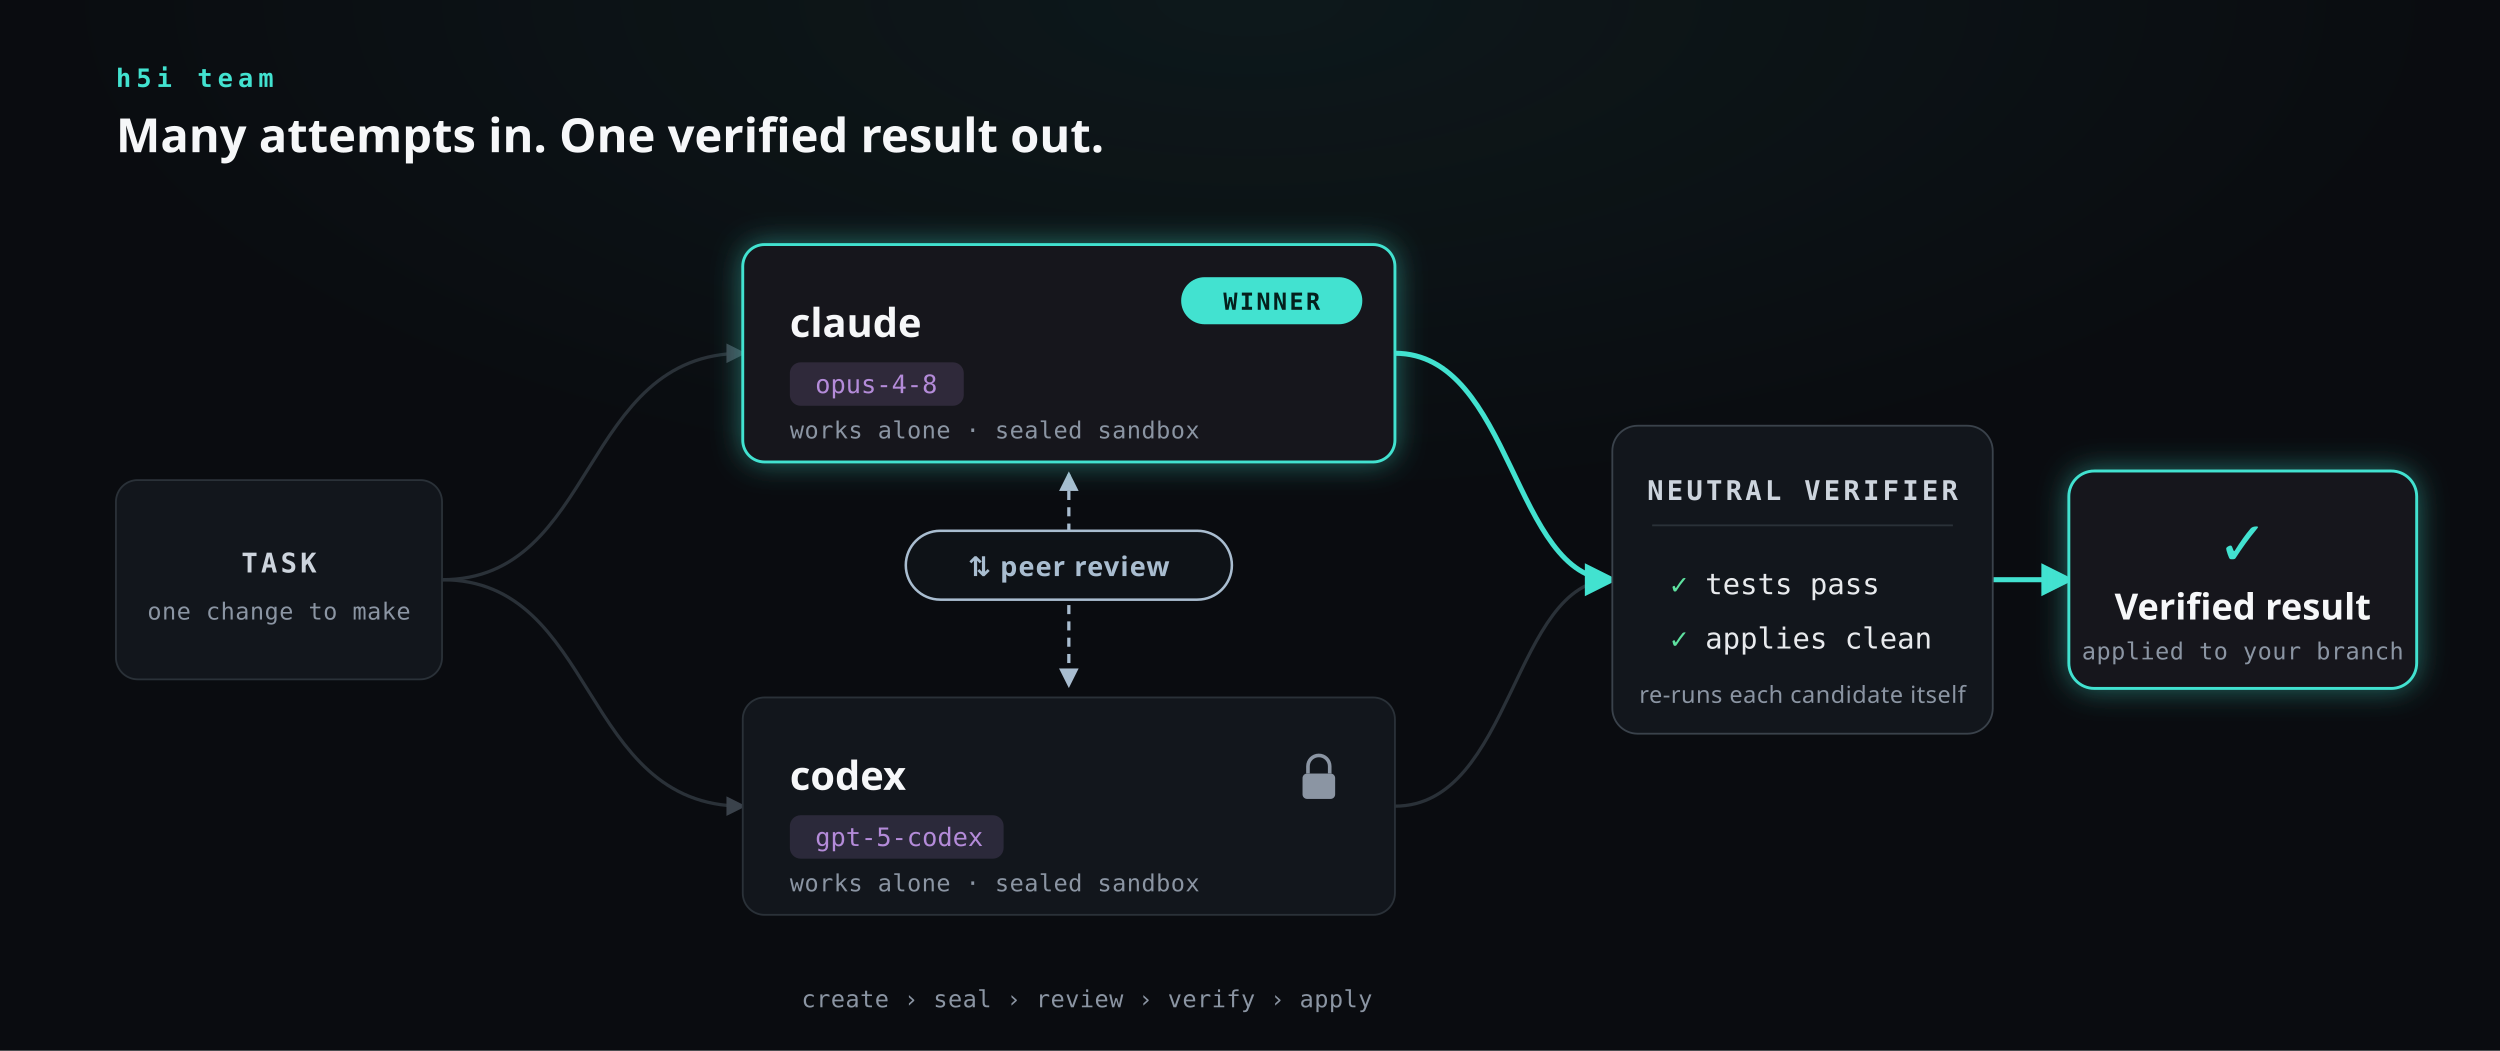
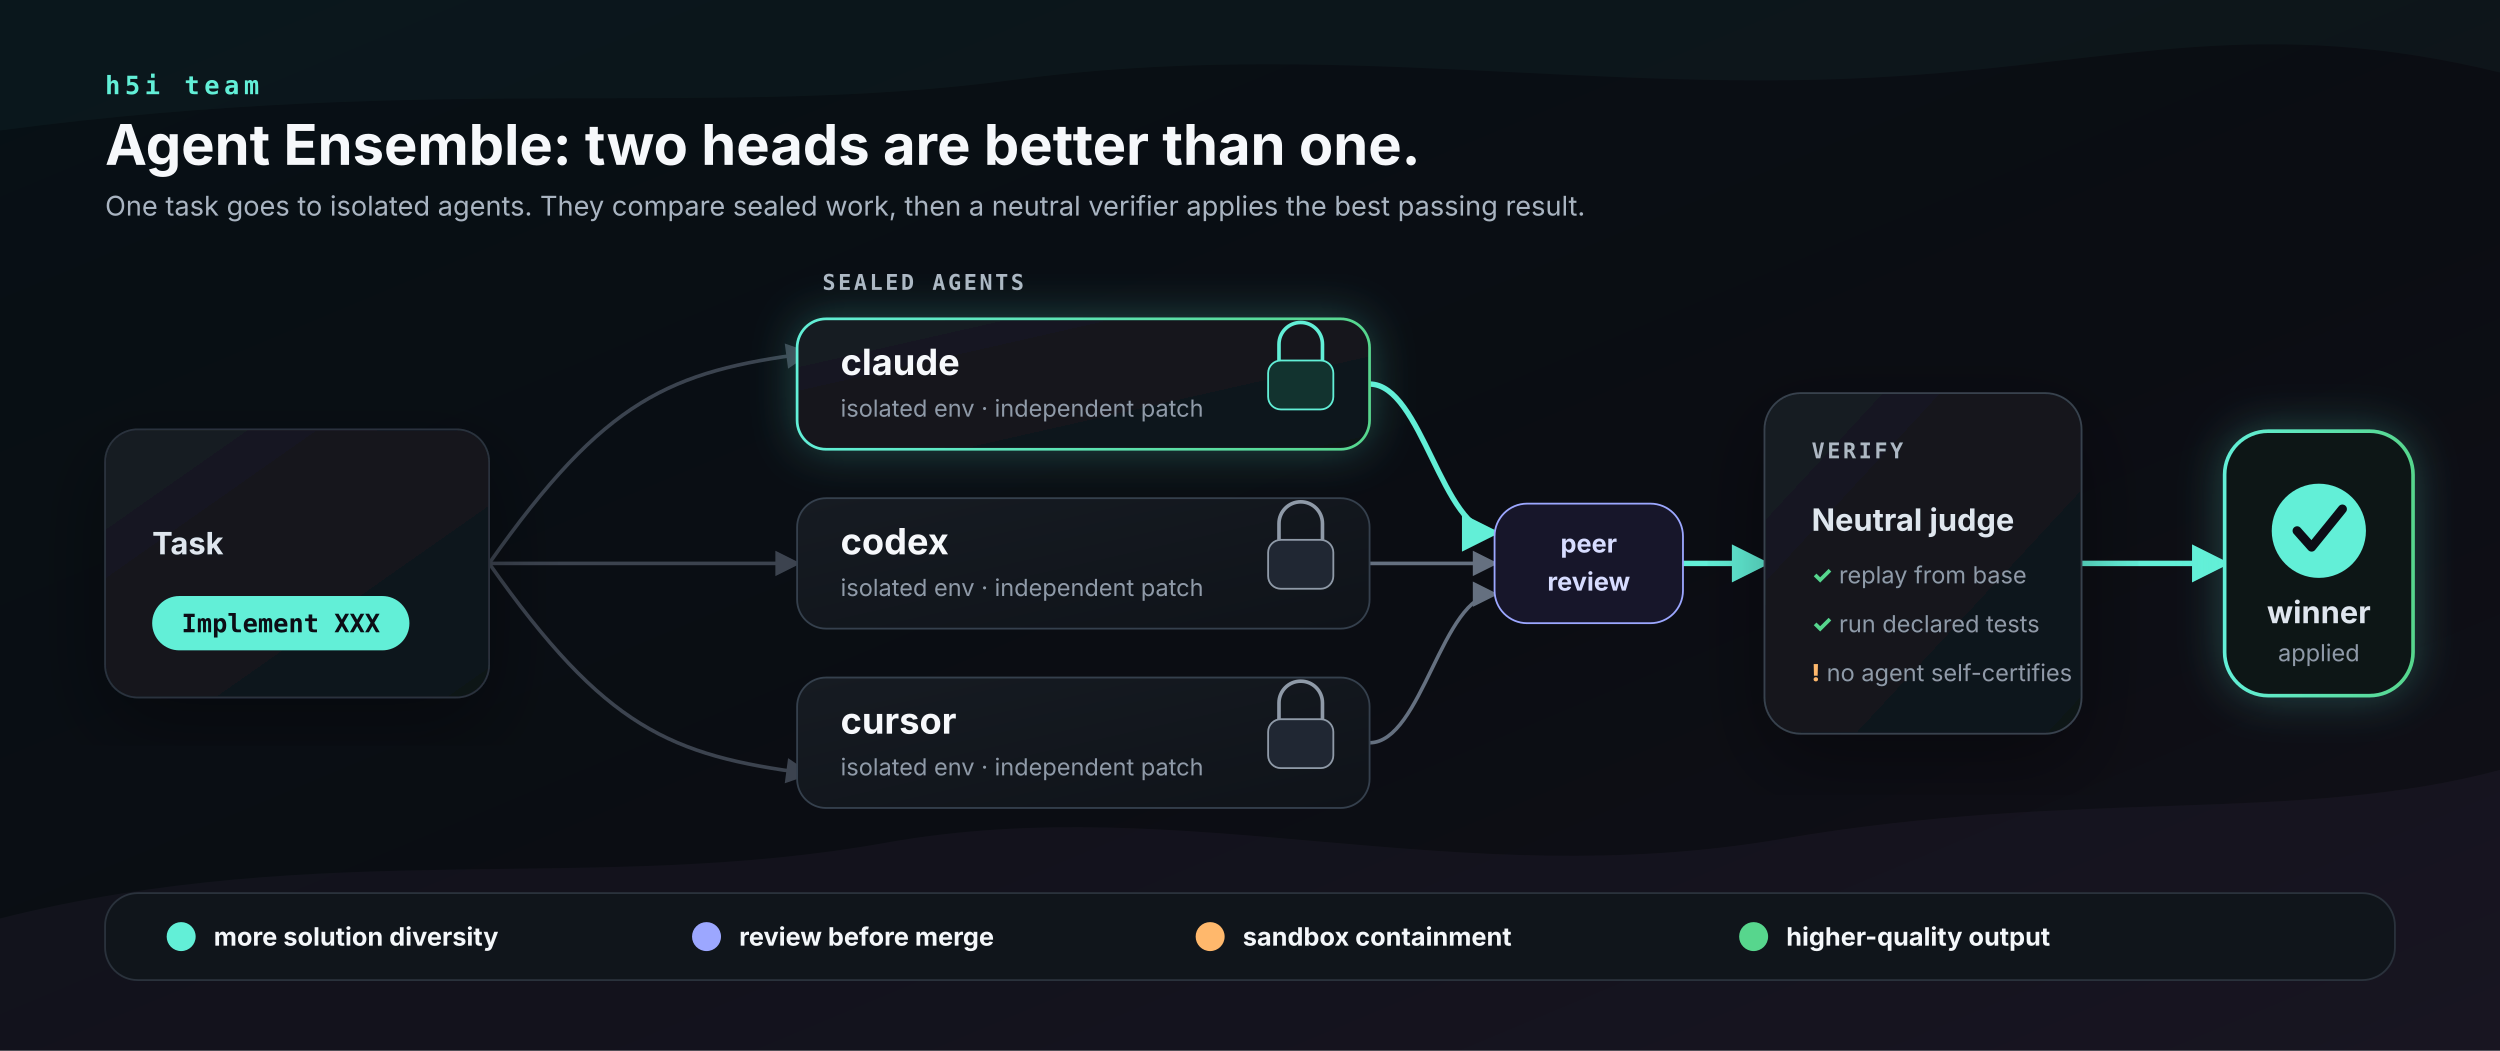
- <svg xmlns="http://www.w3.org/2000/svg" viewBox="0 0 1380 580" width="1380" height="580" font-family="'Space Grotesk', system-ui, sans-serif" role="img" aria-label="h5i team: one task is sent to several agents that each work in a sealed sandbox; the agents peer-review each other's sealed work; a neutral verifier replays each candidate and one verified result is applied.">
+ <svg xmlns="http://www.w3.org/2000/svg" viewBox="0 0 1380 580" width="1380" height="580" font-family="'Space Grotesk', Inter, system-ui, sans-serif" role="img" aria-label="h5i team overview: agent ensemble sends one task to isolated agents, compares their sealed submissions through peer review, verifies candidates neutrally, and applies one high-quality result.">
  <defs>
-     <radialGradient id="bgGlow" cx="50%" cy="0%" r="80%">
-       <stop offset="0%" stop-color="#42e2d0" stop-opacity="0.06" />
-       <stop offset="60%" stop-color="#42e2d0" stop-opacity="0" />
-     </radialGradient>
-     <filter id="mintGlow" x="-40%" y="-40%" width="180%" height="180%">
-       <feDropShadow dx="0" dy="0" stdDeviation="8" flood-color="#42e2d0" flood-opacity="0.45" />
+     <linearGradient id="bg" x1="0" y1="0" x2="1" y2="1">
+       <stop offset="0%" stop-color="#071015" />
+       <stop offset="58%" stop-color="#0b0d13" />
+       <stop offset="100%" stop-color="#111018" />
+     </linearGradient>
+     <linearGradient id="panel" x1="0" y1="0" x2="1" y2="1">
+       <stop offset="0%" stop-color="#161b22" />
+       <stop offset="100%" stop-color="#0f1319" />
+     </linearGradient>
+     <linearGradient id="mintStroke" x1="0" y1="0" x2="1" y2="0">
+       <stop offset="0%" stop-color="#62efd7" />
+       <stop offset="100%" stop-color="#57d68d" />
+     </linearGradient>
+     <linearGradient id="violetStroke" x1="0" y1="0" x2="1" y2="0">
+       <stop offset="0%" stop-color="#9ca7ff" />
+       <stop offset="100%" stop-color="#c08be8" />
+     </linearGradient>
+     <filter id="softGlow" x="-35%" y="-35%" width="170%" height="170%">
+       <feDropShadow dx="0" dy="0" stdDeviation="12" flood-color="#62efd7" flood-opacity="0.26" />
    </filter>
-     <marker id="arrowDim" viewBox="0 0 6 6" refX="5" refY="3" markerWidth="6" markerHeight="6" orient="auto-start-reverse">
-       <path d="M0,0 L6,3 L0,6 z" fill="#3a424b" />
+     <filter id="cardShadow" x="-18%" y="-18%" width="136%" height="136%">
+       <feDropShadow dx="0" dy="16" stdDeviation="22" flood-color="#000000" flood-opacity="0.35" />
+     </filter>
+     <marker id="arrowMint" viewBox="0 0 7 7" refX="6" refY="3.5" markerWidth="7" markerHeight="7" orient="auto">
+       <path d="M0,0 L7,3.5 L0,7 Z" fill="#62efd7" />
    </marker>
-     <marker id="arrowMint" viewBox="0 0 6 6" refX="5" refY="3" markerWidth="6.5" markerHeight="6.5" orient="auto-start-reverse">
-       <path d="M0,0 L6,3 L0,6 z" fill="#42e2d0" />
-     </marker>
-     <marker id="arrowSteel" viewBox="0 0 6 6" refX="5" refY="3" markerWidth="6" markerHeight="6" orient="auto-start-reverse">
-       <path d="M0,0 L6,3 L0,6 z" fill="#a9bdd0" />
+     <marker id="arrowDim" viewBox="0 0 7 7" refX="6" refY="3.5" markerWidth="7" markerHeight="7" orient="auto">
+       <path d="M0,0 L7,3.5 L0,7 Z" fill="#657080" />
    </marker>
    <style>
-       .mono { font-family: 'Space Mono', ui-monospace, monospace; }
-       .eyebrow { fill: #42e2d0; font-weight: 600; font-size: 14px; letter-spacing: 0.2em; }
-       .title { fill: #f6f7f9; font-weight: 600; font-size: 26px; }
-       .name { fill: #f6f7f9; font-weight: 600; font-size: 22px; }
-       .chip { fill: #b48bd9; font-size: 14px; }
-       .cap { fill: #8b95a3; font-size: 13px; letter-spacing: 0.02em; }
-       .nodeLabel { fill: #cdd4dd; font-weight: 600; font-size: 15px; letter-spacing: 0.12em; }
-       .gate { fill: #e8eaed; font-size: 16px; }
-       .ok { fill: #5ee2a0; font-weight: 700; }
-       .winLabel { fill: #f6f7f9; font-weight: 600; font-size: 20px; }
-       .pill { fill: #04201d; font-size: 13px; font-weight: 700; letter-spacing: 0.1em; }
-       .peer { fill: #a9bdd0; font-weight: 600; font-size: 15px; letter-spacing: 0.04em; }
+       .mono { font-family: 'Space Mono', ui-monospace, SFMono-Regular, Menlo, monospace; }
+       .eyebrow { fill: #62efd7; font-size: 14px; font-weight: 700; letter-spacing: 0.18em; }
+       .title { fill: #f6f8fb; font-size: 31px; font-weight: 700; letter-spacing: 0; }
+       .sub { fill: #a9b4c1; font-size: 15px; }
+       .label { fill: #dfe6ee; font-size: 17px; font-weight: 700; letter-spacing: 0; }
+       .small { fill: #8f9aa8; font-size: 13px; letter-spacing: 0; }
+       .tiny { fill: #8f9aa8; font-size: 12px; letter-spacing: 0.04em; }
+       .stage { fill: #aeb8c4; font-size: 12px; font-weight: 700; letter-spacing: 0.12em; }
+       .agent { fill: #f6f8fb; font-size: 20px; font-weight: 700; letter-spacing: 0; }
+       .chipText { fill: #071015; font-size: 14px; font-weight: 800; letter-spacing: 0; }
+       .reviewText { fill: #d7dcff; font-size: 14px; font-weight: 700; letter-spacing: 0; }
+       .ok { fill: #57d68d; font-weight: 800; }
+       .warn { fill: #ffb86c; font-weight: 800; }
+       .adv { fill: #f4f7fa; font-size: 14px; font-weight: 700; letter-spacing: 0; }
    </style>
  </defs>
-   <rect width="1380" height="580" fill="#0a0c10" />
-   <rect width="1380" height="580" fill="url(#bgGlow)" />
-   <text x="64" y="48" class="mono eyebrow">h5i team</text>
-   <text x="64" y="84" class="title">Many attempts in. One verified result out.</text>
-   <path d="M244,320 C 330,320 320,195 410,195" fill="none" stroke="#2a3138" stroke-width="1.8" marker-end="url(#arrowDim)" />
-   <path d="M244,320 C 330,320 320,445 410,445" fill="none" stroke="#2a3138" stroke-width="1.8" marker-end="url(#arrowDim)" />
-   <path d="M770,445 C 835,445 835,320 890,320" fill="none" stroke="#2a3138" stroke-width="1.8" marker-end="url(#arrowDim)" />
-   <path d="M770,195 C 835,195 835,320 890,320" fill="none" stroke="#42e2d0" stroke-width="2.8" marker-end="url(#arrowMint)" />
-   <path d="M1100,320 L 1142,320" fill="none" stroke="#42e2d0" stroke-width="2.8" marker-end="url(#arrowMint)" />
-   <path d="M590,262 L 590,378" fill="none" stroke="#a9bdd0" stroke-width="1.8" stroke-dasharray="5 4" marker-start="url(#arrowSteel)" marker-end="url(#arrowSteel)" />
-   <rect x="64" y="265" width="180" height="110" rx="12" fill="#12161c" stroke="#2a3138" />
-   <text x="154" y="316" text-anchor="middle" class="mono nodeLabel">TASK</text>
-   <text x="154" y="342" text-anchor="middle" class="mono cap">one change to make</text>
-   <g filter="url(#mintGlow)">
-     <rect x="410" y="135" width="360" height="120" rx="12" fill="#12161c" stroke="#42e2d0" stroke-width="1.6" />
+   <rect width="1380" height="580" fill="url(#bg)" />
+   <path d="M0,0 L1380,0 L1380,40 C1248,8 1172,34 1048,42 C884,53 732,21 560,44 C396,66 242,40 0,72 Z" fill="#62efd7" opacity="0.038" />
+   <path d="M0,507 C178,462 330,494 490,465 C654,436 804,494 984,463 C1148,435 1268,455 1380,425 L1380,580 L0,580 Z" fill="#c08be8" opacity="0.045" />
+   <text x="58" y="52" class="mono eyebrow">h5i team</text>
+   <text x="58" y="91" class="title">Agent Ensemble: two heads are better than one.</text>
+   <text x="58" y="119" class="sub">One task goes to isolated agents. They compare sealed work, then a neutral verifier applies the best passing result.</text>
+   <g opacity="0.55">
+     <path d="M270,311 C334,220 370,205 446,195" fill="none" stroke="#657080" stroke-width="2" marker-end="url(#arrowDim)" />
+     <path d="M270,311 C334,311 370,311 440,311" fill="none" stroke="#657080" stroke-width="2" marker-end="url(#arrowDim)" />
+     <path d="M270,311 C334,402 370,417 446,427" fill="none" stroke="#657080" stroke-width="2" marker-end="url(#arrowDim)" />
  </g>
-   <text x="436" y="186" class="name">claude</text>
-   <rect x="436" y="200" width="96" height="24" rx="6" fill="#b48bd9" fill-opacity="0.16" />
-   <text x="450" y="217" class="mono chip">opus-4-8</text>
-   <rect x="652" y="153" width="100" height="26" rx="13" fill="#42e2d0" />
-   <text x="702" y="171" text-anchor="middle" class="mono pill">WINNER</text>
-   <text x="436" y="242" class="mono cap">works alone · sealed sandbox</text>
-   <rect x="410" y="385" width="360" height="120" rx="12" fill="#12161c" stroke="#2a3138" />
-   <text x="436" y="436" class="name">codex</text>
-   <rect x="436" y="450" width="118" height="24" rx="6" fill="#b48bd9" fill-opacity="0.16" />
-   <text x="450" y="467" class="mono chip">gpt-5-codex</text>
-   <path d="M722,427 v-4 a6,6 0 0 1 12,0 v4" fill="none" stroke="#8b95a3" stroke-width="2" />
-   <rect x="719" y="427" width="18" height="14" rx="2.5" fill="#8b95a3" />
-   <text x="436" y="492" class="mono cap">works alone · sealed sandbox</text>
-   <rect x="500" y="293" width="180" height="38" rx="19" fill="#0e1217" stroke="#a9bdd0" stroke-width="1.4" />
-   <text x="590" y="318" text-anchor="middle" class="peer">⇅ peer review</text>
-   <rect x="890" y="235" width="210" height="170" rx="14" fill="#12161c" stroke="#3a424b" />
-   <text x="995" y="276" text-anchor="middle" class="mono nodeLabel">NEUTRAL VERIFIER</text>
-   <line x1="912" y1="290" x2="1078" y2="290" stroke="#2a3138" />
-   <text x="922" y="328" class="mono gate">
-     <tspan class="ok">✓</tspan>  tests pass</text>
-   <text x="922" y="358" class="mono gate">
-     <tspan class="ok">✓</tspan>  applies clean</text>
-   <text x="995" y="388" text-anchor="middle" class="cap">re-runs each candidate itself</text>
-   <g filter="url(#mintGlow)">
-     <rect x="1142" y="260" width="192" height="120" rx="14" fill="#12161c" stroke="#42e2d0" stroke-width="1.6" />
+   <path d="M756,212 C785,212 796,294 825,294" fill="none" stroke="#62efd7" stroke-width="3" marker-end="url(#arrowMint)" />
+   <path d="M756,311 L825,311" fill="none" stroke="#657080" stroke-width="2" marker-end="url(#arrowDim)" />
+   <path d="M756,410 C785,410 796,328 825,328" fill="none" stroke="#657080" stroke-width="2" marker-end="url(#arrowDim)" />
+   <path d="M929,311 L974,311" fill="none" stroke="#62efd7" stroke-width="3" marker-end="url(#arrowMint)" />
+   <path d="M1149,311 C1180,311 1198,311 1228,311" fill="none" stroke="#62efd7" stroke-width="3" marker-end="url(#arrowMint)" />
+   <g filter="url(#cardShadow)">
+     <rect x="58" y="237" width="212" height="148" rx="18" fill="url(#panel)" stroke="#2a323c" />
+     <text x="84" y="306" class="label">Task</text>
+     <rect x="84" y="329" width="142" height="30" rx="15" fill="#62efd7" />
+     <text x="155" y="349" text-anchor="middle" class="mono chipText">Implement XXX</text>
  </g>
-   <text x="1238" y="312" text-anchor="middle" font-size="34" fill="#42e2d0">✓</text>
-   <text x="1238" y="342" text-anchor="middle" class="winLabel">Verified result</text>
-   <text x="1238" y="364" text-anchor="middle" class="mono cap">applied to your branch</text>
-   <text x="600" y="556" text-anchor="middle" class="mono cap">create › seal › review › verify › apply</text>
+   <g>
+     <text x="454" y="160" class="mono stage">SEALED AGENTS</text>
+     <rect x="440" y="176" width="316" height="72" rx="16" fill="url(#panel)" stroke="url(#mintStroke)" stroke-width="1.5" filter="url(#softGlow)" />
+     <text x="464" y="207" class="agent">claude</text>
+     <text x="464" y="230" class="small">isolated env · independent patch</text>
+     <path d="M706,199 v-9 a12,12 0 0 1 24,0 v9" fill="none" stroke="#62efd7" stroke-width="2" />
+     <rect x="700" y="199" width="36" height="27" rx="7" fill="#12332f" stroke="#62efd7" />
+     <rect x="440" y="275" width="316" height="72" rx="16" fill="url(#panel)" stroke="#35404d" />
+     <text x="464" y="306" class="agent">codex</text>
+     <text x="464" y="329" class="small">isolated env · independent patch</text>
+     <path d="M706,298 v-9 a12,12 0 0 1 24,0 v9" fill="none" stroke="#8f9aa8" stroke-width="2" />
+     <rect x="700" y="298" width="36" height="27" rx="7" fill="#202733" stroke="#8f9aa8" />
+     <rect x="440" y="374" width="316" height="72" rx="16" fill="url(#panel)" stroke="#35404d" />
+     <text x="464" y="405" class="agent">cursor</text>
+     <text x="464" y="428" class="small">isolated env · independent patch</text>
+     <path d="M706,397 v-9 a12,12 0 0 1 24,0 v9" fill="none" stroke="#8f9aa8" stroke-width="2" />
+     <rect x="700" y="397" width="36" height="27" rx="7" fill="#202733" stroke="#8f9aa8" />
+     <rect x="825" y="278" width="104" height="66" rx="18" fill="#17162a" stroke="#9ca7ff" />
+     <text x="877" y="305" text-anchor="middle" class="reviewText">peer</text>
+     <text x="877" y="326" text-anchor="middle" class="reviewText">review</text>
+   </g>
+   <g filter="url(#cardShadow)">
+     <rect x="974" y="217" width="175" height="188" rx="20" fill="url(#panel)" stroke="#38424e" />
+     <text x="1000" y="253" class="mono stage">VERIFY</text>
+     <text x="1000" y="293" class="label">Neutral judge</text>
+     <text x="1000" y="322" class="small">
+       <tspan class="ok">✓</tspan> replay from base</text>
+     <text x="1000" y="349" class="small">
+       <tspan class="ok">✓</tspan> run declared tests</text>
+     <text x="1000" y="376" class="small">
+       <tspan class="warn">!</tspan> no agent self-certifies</text>
+   </g>
+   <g filter="url(#softGlow)">
+     <rect x="1228" y="238" width="104" height="146" rx="24" fill="#0f1718" stroke="url(#mintStroke)" stroke-width="2" />
+     <circle cx="1280" cy="293" r="26" fill="#62efd7" />
+     <path d="M1268,293 l8,9 l17,-21" fill="none" stroke="#071015" stroke-width="5" stroke-linecap="round" stroke-linejoin="round" />
+     <text x="1280" y="344" text-anchor="middle" class="label">winner</text>
+     <text x="1280" y="365" text-anchor="middle" class="small">applied</text>
+   </g>
+   <g transform="translate(58 493)">
+     <rect x="0" y="0" width="1264" height="48" rx="18" fill="#10151b" stroke="#2a323c" />
+     <g transform="translate(26 0)">
+       <circle cx="16" cy="24" r="8" fill="#62efd7" />
+       <text x="34" y="29" class="adv">more solution diversity</text>
+       <circle cx="306" cy="24" r="8" fill="#9ca7ff" />
+       <text x="324" y="29" class="adv">review before merge</text>
+       <circle cx="584" cy="24" r="8" fill="#ffb86c" />
+       <text x="602" y="29" class="adv">sandbox containment</text>
+       <circle cx="884" cy="24" r="8" fill="#57d68d" />
+       <text x="902" y="29" class="adv">higher-quality output</text>
+     </g>
+   </g>
</svg>
